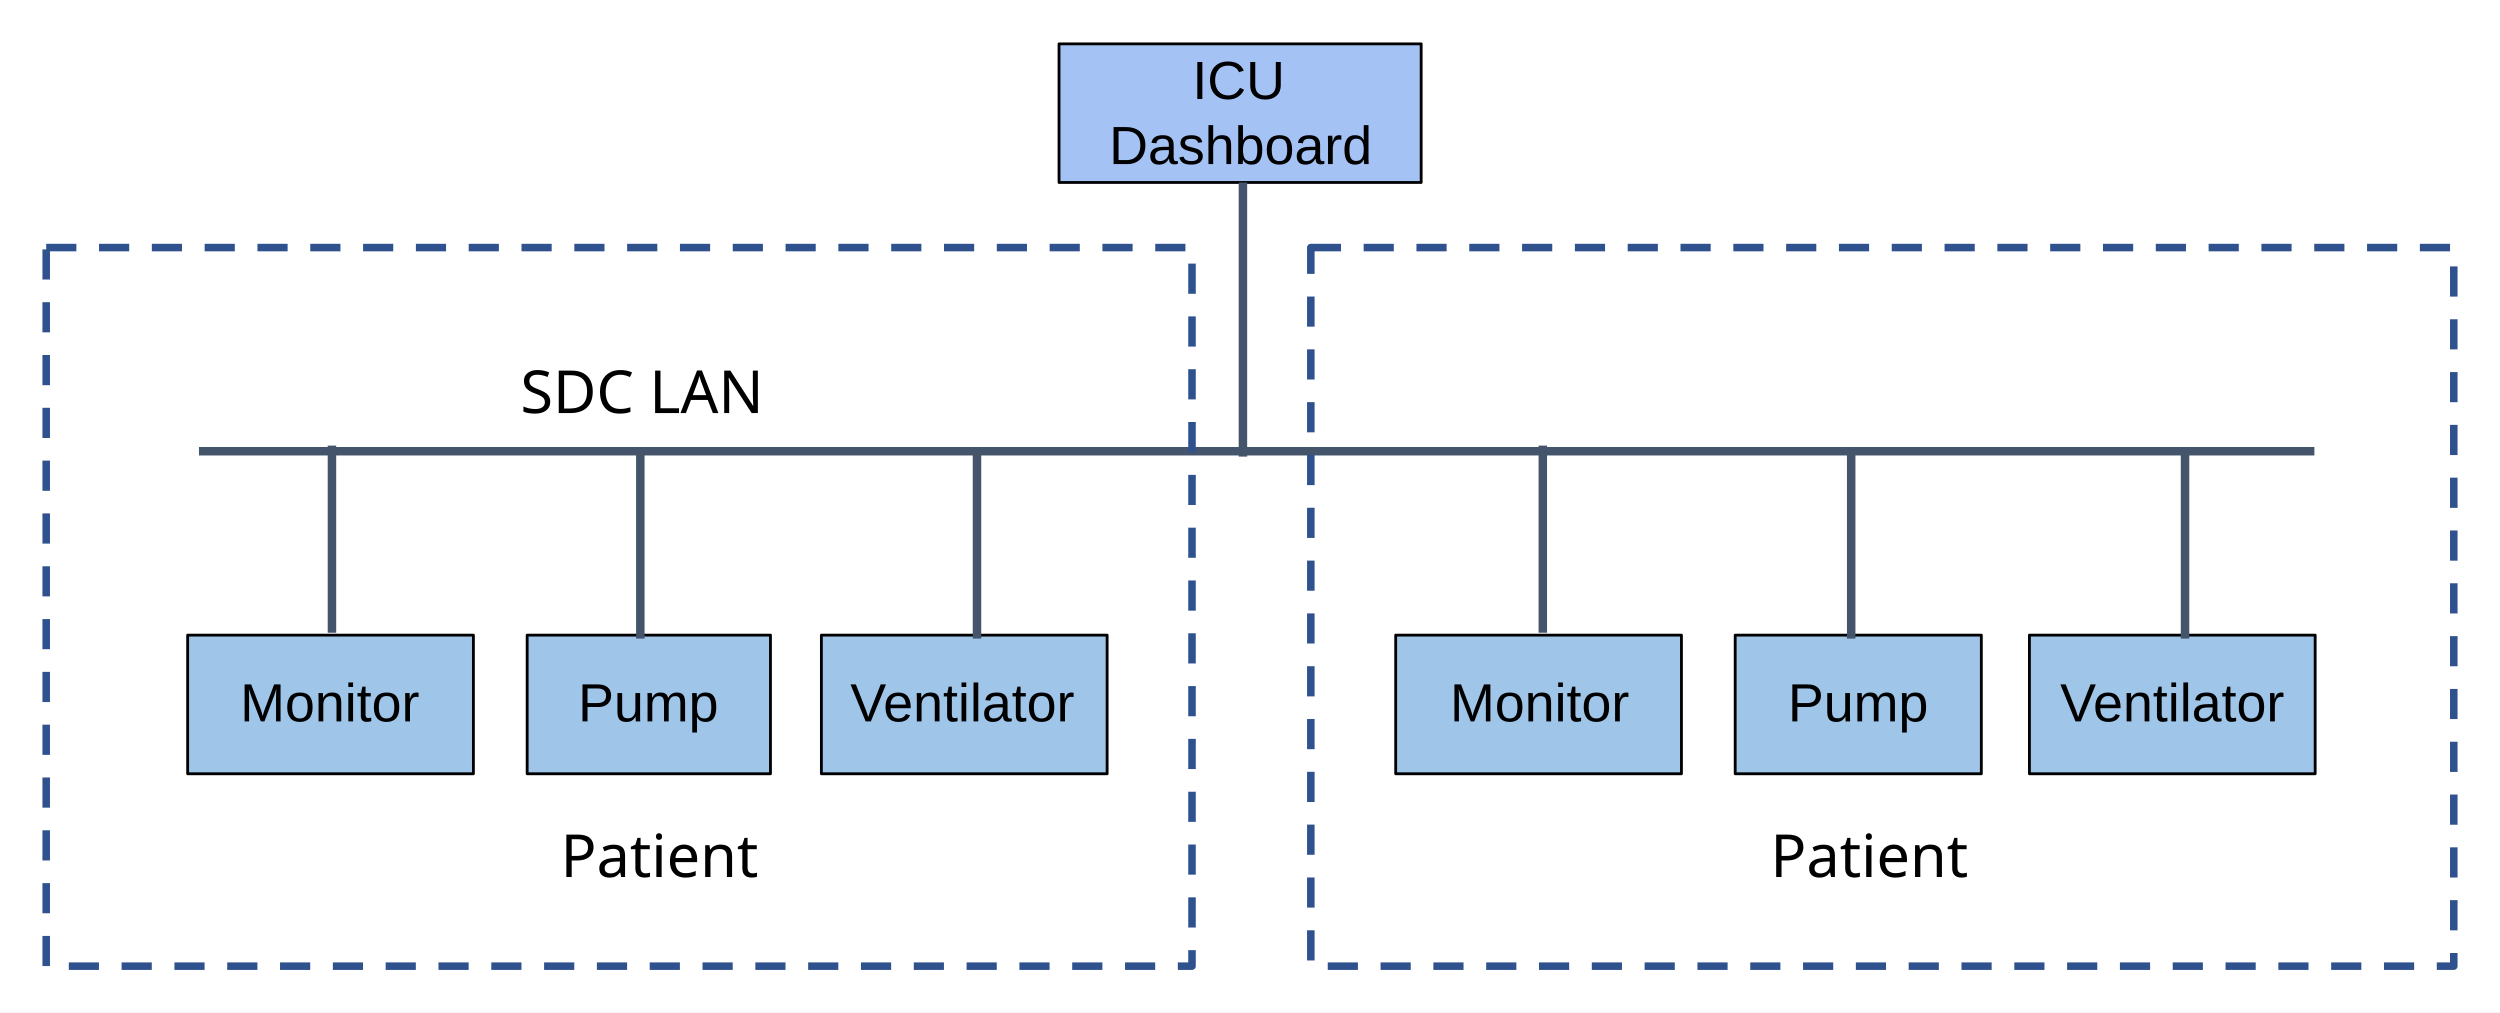
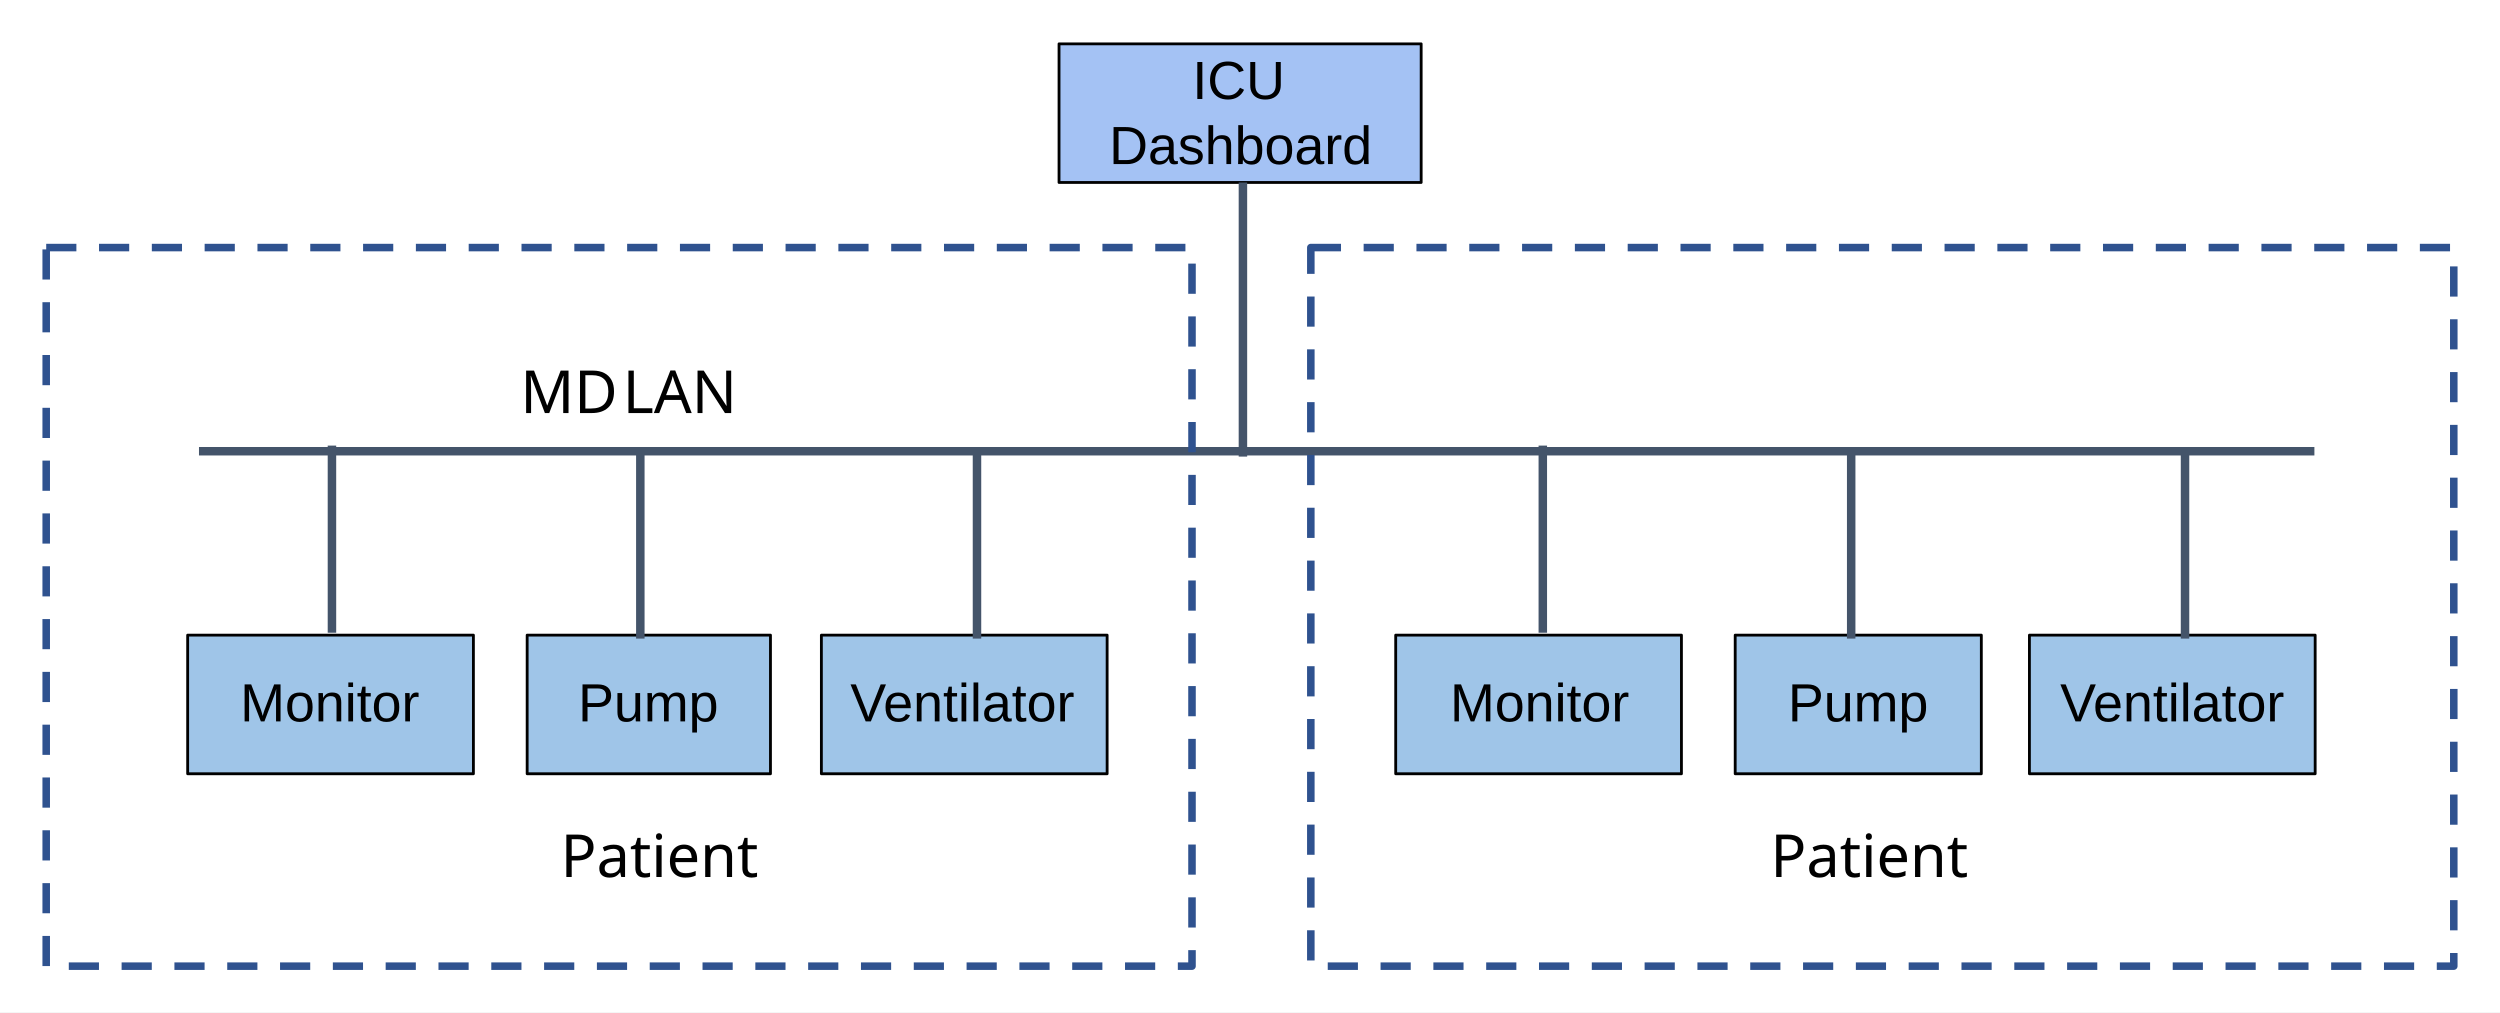
- <svg xmlns="http://www.w3.org/2000/svg" width="883.667" height="357.833" overflow="hidden" version="1.1" id="svg1425">
-   <defs id="defs1363">
+ <svg xmlns="http://www.w3.org/2000/svg" width="883.667" height="357.833" overflow="hidden" version="1.1" id="svg69">
+   <defs id="defs5">
    <clipPath id="clip0">
-       <rect x="0" y="0" width="1280" height="720" id="rect1360" />
+       <rect x="0" y="0" width="1280" height="720" id="rect2" />
    </clipPath>
  </defs>
-   <g clip-path="url(#clip0)" id="g1423" transform="translate(-203.1667,-285)">
-     <rect style="fill:#ffffff" id="rect1575" width="938.512" height="430.926" x="167.159" y="248.993" />
-     <text font-family="Calibri, Calibri_MSFontService, sans-serif" font-weight="400" font-size="21px" transform="translate(401.323,595)" id="text1367">Patient</text>
-     <rect x="577.5" y="300.5" width="128" height="49" stroke="#000000" stroke-linejoin="round" stroke-miterlimit="10" fill="#a4c2f4" id="rect1369" />
-     <text font-family="Arial, Arial_MSFontService, sans-serif" font-weight="400" font-size="19px" transform="translate(624.625,320)" id="text1373">ICU <tspan font-size="19px" x="-29.413" y="23" id="tspan1371">Dashboard</tspan>
-     </text>
-     <rect x="269.5" y="509.5" width="101" height="49" stroke="#000000" stroke-linejoin="round" stroke-miterlimit="10" fill="#9fc5e8" id="rect1375" />
-     <text font-family="Arial, Arial_MSFontService, sans-serif" font-weight="400" font-size="19px" transform="translate(288.065,540)" id="text1377">Monitor</text>
-     <rect x="389.5" y="509.5" width="86" height="49" stroke="#000000" stroke-linejoin="round" stroke-miterlimit="10" fill="#9fc5e8" id="rect1379" />
-     <text font-family="Arial, Arial_MSFontService, sans-serif" font-weight="400" font-size="19px" transform="translate(407.504,540)" id="text1381">Pump</text>
-     <rect x="493.5" y="509.5" width="101" height="49" stroke="#000000" stroke-linejoin="round" stroke-miterlimit="10" fill="#9fc5e8" id="rect1383" />
-     <text font-family="Arial, Arial_MSFontService, sans-serif" font-weight="400" font-size="19px" transform="translate(503.732,540)" id="text1385">Ventilator</text>
-     <path d="m 273.5,444.5 h 747.73" stroke="#44546a" stroke-width="3" stroke-linejoin="round" stroke-miterlimit="10" fill="none" fill-rule="evenodd" id="path1387" />
-     <path d="M 320.5,508.642 V 442.5" stroke="#44546a" stroke-width="3" stroke-linejoin="round" stroke-miterlimit="10" fill="none" fill-rule="evenodd" id="path1389" />
-     <path d="M 0,0 1.04987e-4,67.213" stroke="#44546a" stroke-width="3" stroke-linejoin="round" stroke-miterlimit="10" fill="none" fill-rule="evenodd" transform="matrix(1,0,0,-1,429.5,510.713)" id="path1391" />
-     <path d="M 548.5,510.713 V 443.5" stroke="#44546a" stroke-width="3" stroke-linejoin="round" stroke-miterlimit="10" fill="none" fill-rule="evenodd" id="path1393" />
-     <text font-family="Calibri, Calibri_MSFontService, sans-serif" font-weight="400" font-size="21px" transform="translate(387.105,431)" id="text1397">SDC LAN<tspan font-size="21px" x="441.856" y="164" id="tspan1395">Patient</tspan>
-     </text>
-     <rect x="696.5" y="509.5" width="101" height="49" stroke="#000000" stroke-linejoin="round" stroke-miterlimit="10" fill="#9fc5e8" id="rect1399" />
-     <text font-family="Arial, Arial_MSFontService, sans-serif" font-weight="400" font-size="19px" transform="translate(715.702,540)" id="text1401">Monitor</text>
-     <rect x="816.5" y="509.5" width="87" height="49" stroke="#000000" stroke-linejoin="round" stroke-miterlimit="10" fill="#9fc5e8" id="rect1403" />
-     <text font-family="Arial, Arial_MSFontService, sans-serif" font-weight="400" font-size="19px" transform="translate(835.14,540)" id="text1405">Pump</text>
-     <rect x="920.5" y="509.5" width="101" height="49" stroke="#000000" stroke-linejoin="round" stroke-miterlimit="10" fill="#9fc5e8" id="rect1407" />
-     <text font-family="Arial, Arial_MSFontService, sans-serif" font-weight="400" font-size="19px" transform="translate(931.369,540)" id="text1409">Ventilator</text>
-     <path d="M 748.5,508.642 V 442.5" stroke="#44546a" stroke-width="3" stroke-linejoin="round" stroke-miterlimit="10" fill="none" fill-rule="evenodd" id="path1411" />
-     <path d="M 0,0 1.04987e-4,67.213" stroke="#44546a" stroke-width="3" stroke-linejoin="round" stroke-miterlimit="10" fill="none" fill-rule="evenodd" transform="matrix(1,0,0,-1,857.5,510.713)" id="path1413" />
-     <path d="M 975.5,510.713 V 443.5" stroke="#44546a" stroke-width="3" stroke-linejoin="round" stroke-miterlimit="10" fill="none" fill-rule="evenodd" id="path1415" />
-     <path d="M 0,0 1.04987e-4,96.9" stroke="#44546a" stroke-width="3" stroke-linejoin="round" stroke-miterlimit="10" fill="none" fill-rule="evenodd" transform="matrix(1,0,0,-1,642.5,446.4)" id="path1417" />
-     <rect x="219.5" y="372.5" width="405" height="254" stroke="#2f528f" stroke-width="2.667" stroke-linejoin="round" stroke-miterlimit="10" stroke-dasharray="10.667, 8" fill="none" id="rect1419" />
-     <rect x="666.5" y="372.5" width="404" height="254" stroke="#2f528f" stroke-width="2.667" stroke-linejoin="round" stroke-miterlimit="10" stroke-dasharray="10.667, 8" fill="none" id="rect1421" />
+   <g clip-path="url(#clip0)" id="g67" transform="translate(-203.1667,-285)">
+     <rect style="fill:#ffffff" id="rect117" width="981.488" height="441.379" x="165.998" y="253.639" />
+     <text font-family="Calibri, Calibri_MSFontService, sans-serif" font-weight="400" font-size="21px" transform="translate(401.323,595)" id="text9">Patient</text>
+     <rect x="577.5" y="300.5" width="128" height="49" stroke="#000000" stroke-linejoin="round" stroke-miterlimit="10" fill="#a4c2f4" id="rect11" />
+     <text font-family="Arial, Arial_MSFontService, sans-serif" font-weight="400" font-size="19px" transform="translate(624.625,320)" id="text13">ICU</text>
+     <text font-family="Arial, Arial_MSFontService, sans-serif" font-weight="400" font-size="19px" transform="translate(595.212,343)" id="text15">Dashboard</text>
+     <rect x="269.5" y="509.5" width="101" height="49" stroke="#000000" stroke-linejoin="round" stroke-miterlimit="10" fill="#9fc5e8" id="rect17" />
+     <text font-family="Arial, Arial_MSFontService, sans-serif" font-weight="400" font-size="19px" transform="translate(288.065,540)" id="text19">Monitor</text>
+     <rect x="389.5" y="509.5" width="86" height="49" stroke="#000000" stroke-linejoin="round" stroke-miterlimit="10" fill="#9fc5e8" id="rect21" />
+     <text font-family="Arial, Arial_MSFontService, sans-serif" font-weight="400" font-size="19px" transform="translate(407.504,540)" id="text23">Pump</text>
+     <rect x="493.5" y="509.5" width="101" height="49" stroke="#000000" stroke-linejoin="round" stroke-miterlimit="10" fill="#9fc5e8" id="rect25" />
+     <text font-family="Arial, Arial_MSFontService, sans-serif" font-weight="400" font-size="19px" transform="translate(503.732,540)" id="text27">Ventilator</text>
+     <path d="m 273.5,444.5 h 747.73" stroke="#44546a" stroke-width="3" stroke-linejoin="round" stroke-miterlimit="10" fill="none" fill-rule="evenodd" id="path29" />
+     <path d="M 320.5,508.642 V 442.5" stroke="#44546a" stroke-width="3" stroke-linejoin="round" stroke-miterlimit="10" fill="none" fill-rule="evenodd" id="path31" />
+     <path d="M 0,0 1.04987e-4,67.213" stroke="#44546a" stroke-width="3" stroke-linejoin="round" stroke-miterlimit="10" fill="none" fill-rule="evenodd" transform="matrix(1,0,0,-1,429.5,510.713)" id="path33" />
+     <path d="M 548.5,510.713 V 443.5" stroke="#44546a" stroke-width="3" stroke-linejoin="round" stroke-miterlimit="10" fill="none" fill-rule="evenodd" id="path35" />
+     <text font-family="Calibri, Calibri_MSFontService, sans-serif" font-weight="400" font-size="21px" transform="translate(387.105,431)" id="text37">MD</text>
+     <text font-family="Calibri, Calibri_MSFontService, sans-serif" font-weight="400" font-size="21px" transform="translate(423.271,431)" id="text39">LAN</text>
+     <text font-family="Calibri, Calibri_MSFontService, sans-serif" font-weight="400" font-size="21px" transform="translate(828.96,595)" id="text41">Patient</text>
+     <rect x="696.5" y="509.5" width="101" height="49" stroke="#000000" stroke-linejoin="round" stroke-miterlimit="10" fill="#9fc5e8" id="rect43" />
+     <text font-family="Arial, Arial_MSFontService, sans-serif" font-weight="400" font-size="19px" transform="translate(715.702,540)" id="text45">Monitor</text>
+     <rect x="816.5" y="509.5" width="87" height="49" stroke="#000000" stroke-linejoin="round" stroke-miterlimit="10" fill="#9fc5e8" id="rect47" />
+     <text font-family="Arial, Arial_MSFontService, sans-serif" font-weight="400" font-size="19px" transform="translate(835.14,540)" id="text49">Pump</text>
+     <rect x="920.5" y="509.5" width="101" height="49" stroke="#000000" stroke-linejoin="round" stroke-miterlimit="10" fill="#9fc5e8" id="rect51" />
+     <text font-family="Arial, Arial_MSFontService, sans-serif" font-weight="400" font-size="19px" transform="translate(931.369,540)" id="text53">Ventilator</text>
+     <path d="M 748.5,508.642 V 442.5" stroke="#44546a" stroke-width="3" stroke-linejoin="round" stroke-miterlimit="10" fill="none" fill-rule="evenodd" id="path55" />
+     <path d="M 0,0 1.04987e-4,67.213" stroke="#44546a" stroke-width="3" stroke-linejoin="round" stroke-miterlimit="10" fill="none" fill-rule="evenodd" transform="matrix(1,0,0,-1,857.5,510.713)" id="path57" />
+     <path d="M 975.5,510.713 V 443.5" stroke="#44546a" stroke-width="3" stroke-linejoin="round" stroke-miterlimit="10" fill="none" fill-rule="evenodd" id="path59" />
+     <path d="M 0,0 1.04987e-4,96.9" stroke="#44546a" stroke-width="3" stroke-linejoin="round" stroke-miterlimit="10" fill="none" fill-rule="evenodd" transform="matrix(1,0,0,-1,642.5,446.4)" id="path61" />
+     <rect x="219.5" y="372.5" width="405" height="254" stroke="#2f528f" stroke-width="2.667" stroke-linejoin="round" stroke-miterlimit="10" stroke-dasharray="10.667, 8" fill="none" id="rect63" />
+     <rect x="666.5" y="372.5" width="404" height="254" stroke="#2f528f" stroke-width="2.667" stroke-linejoin="round" stroke-miterlimit="10" stroke-dasharray="10.667, 8" fill="none" id="rect65" />
  </g>
</svg>
